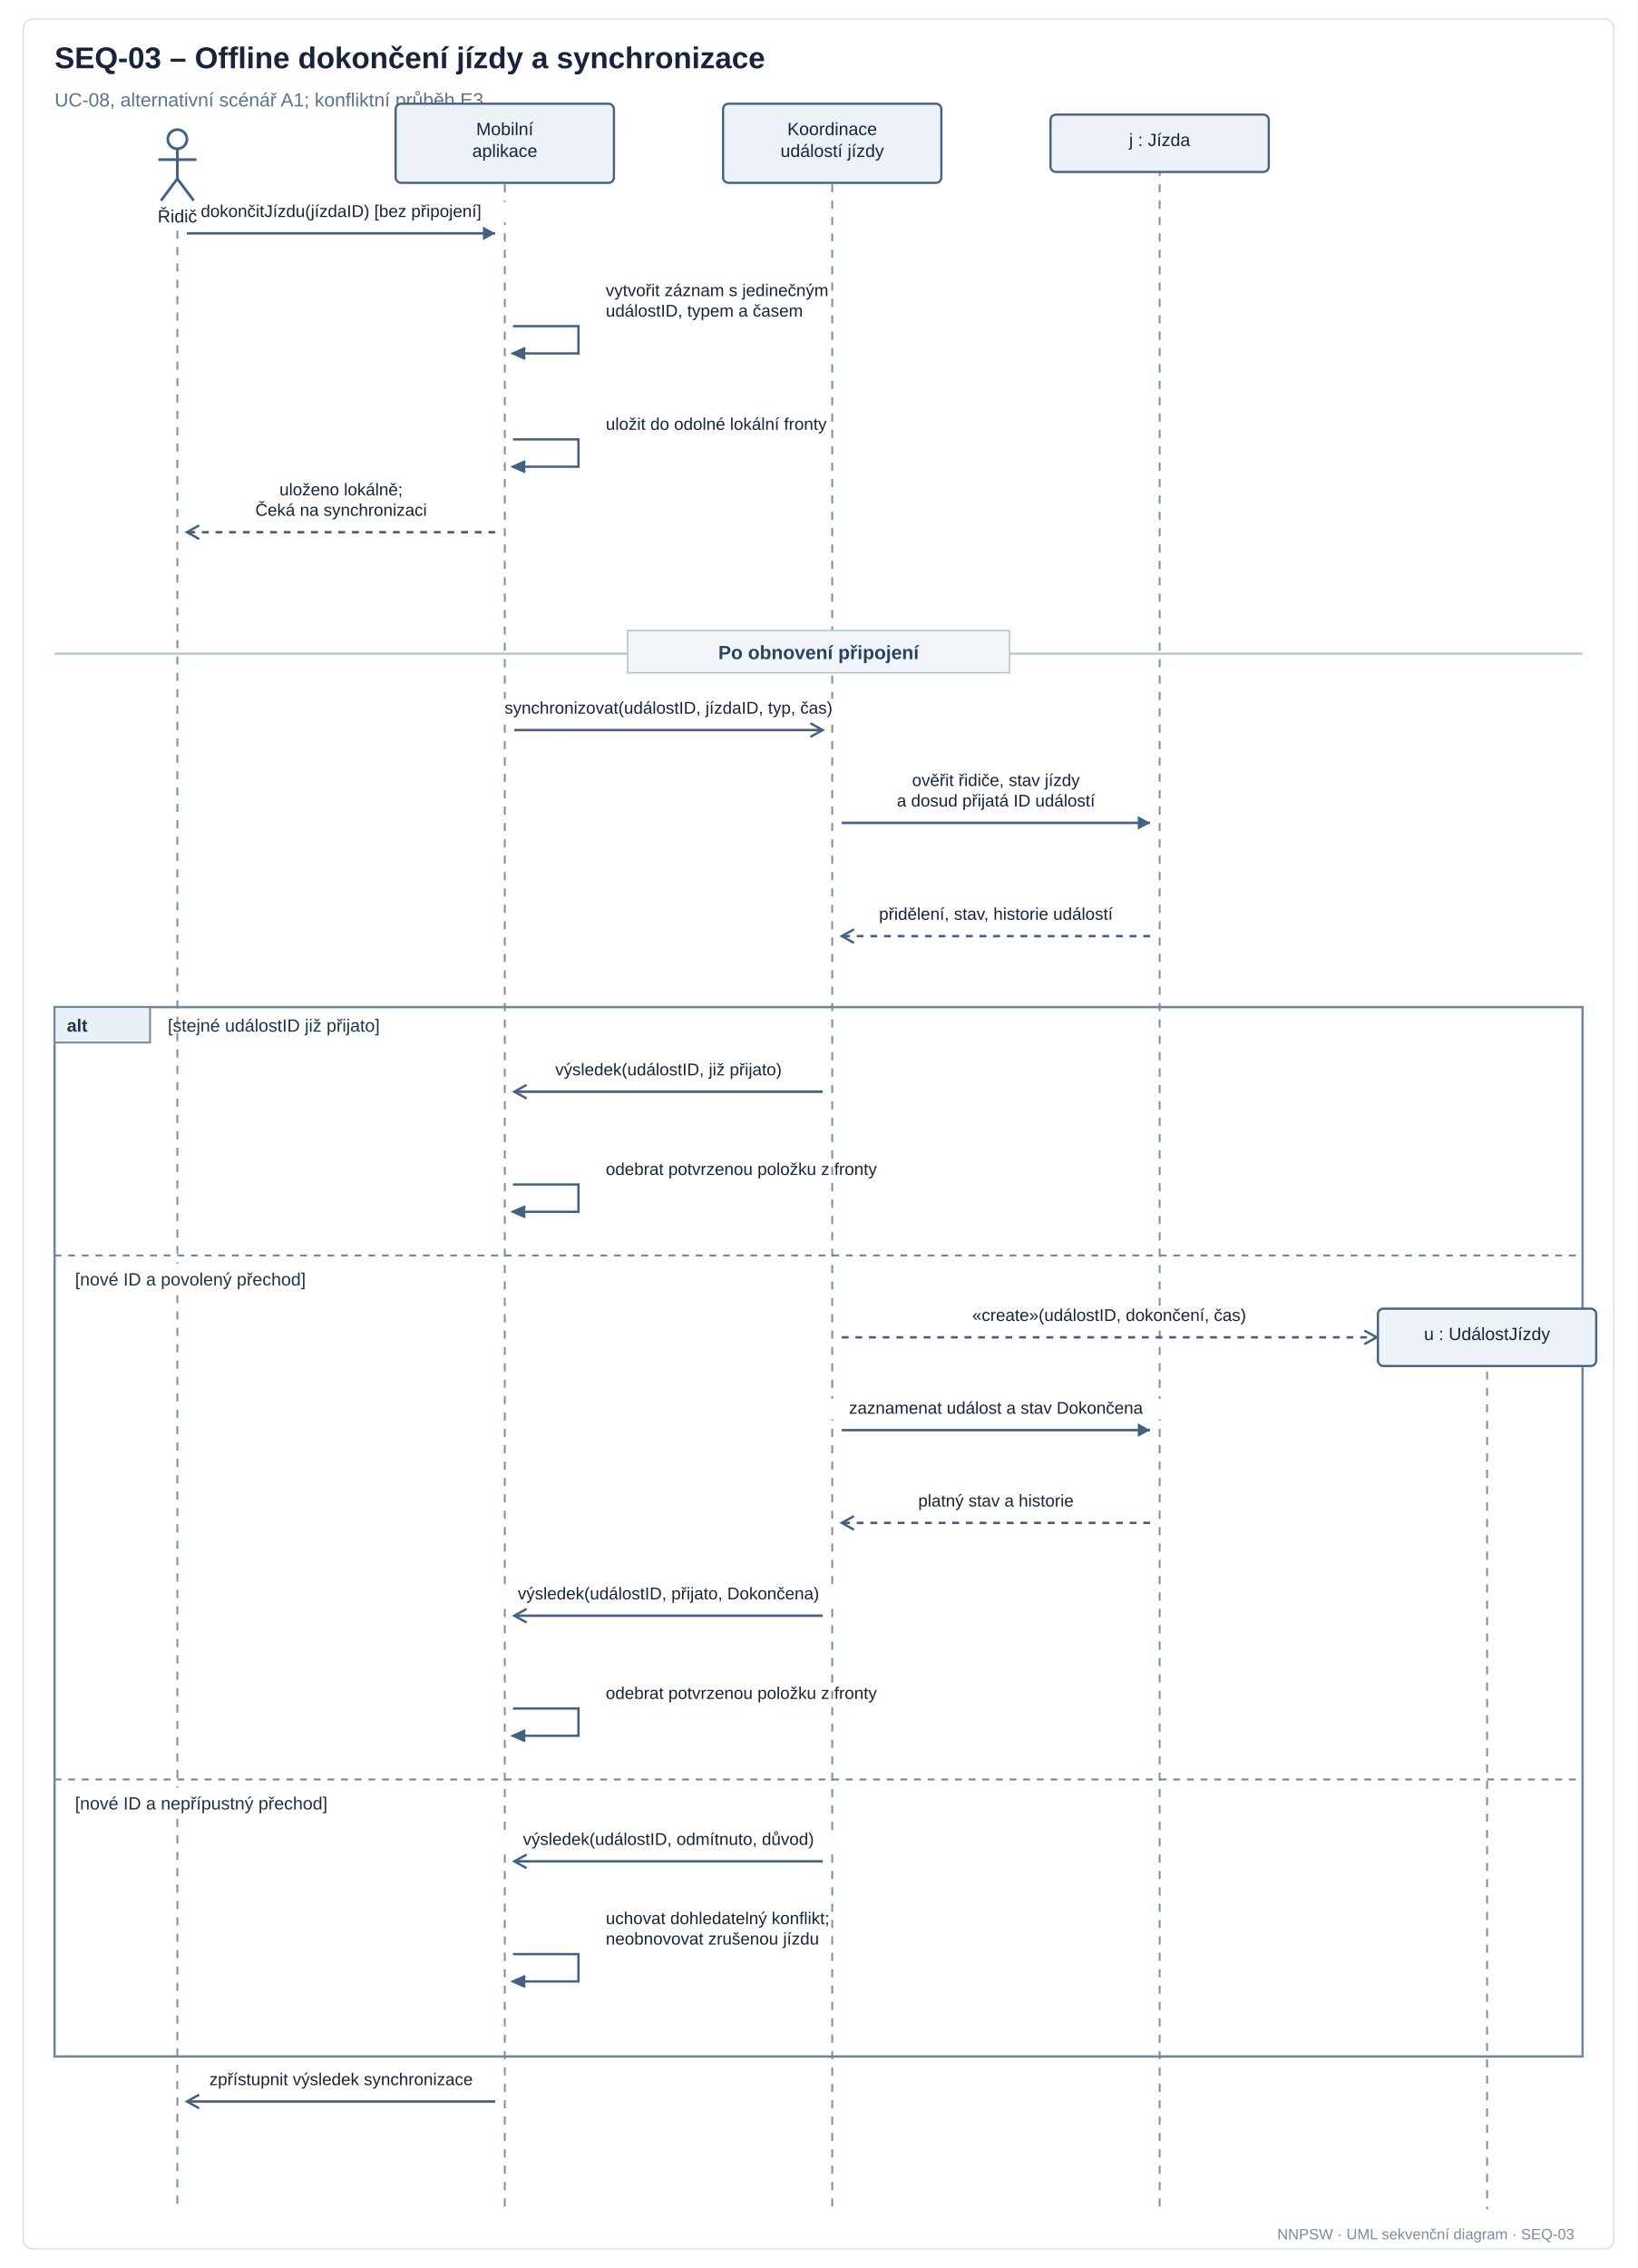
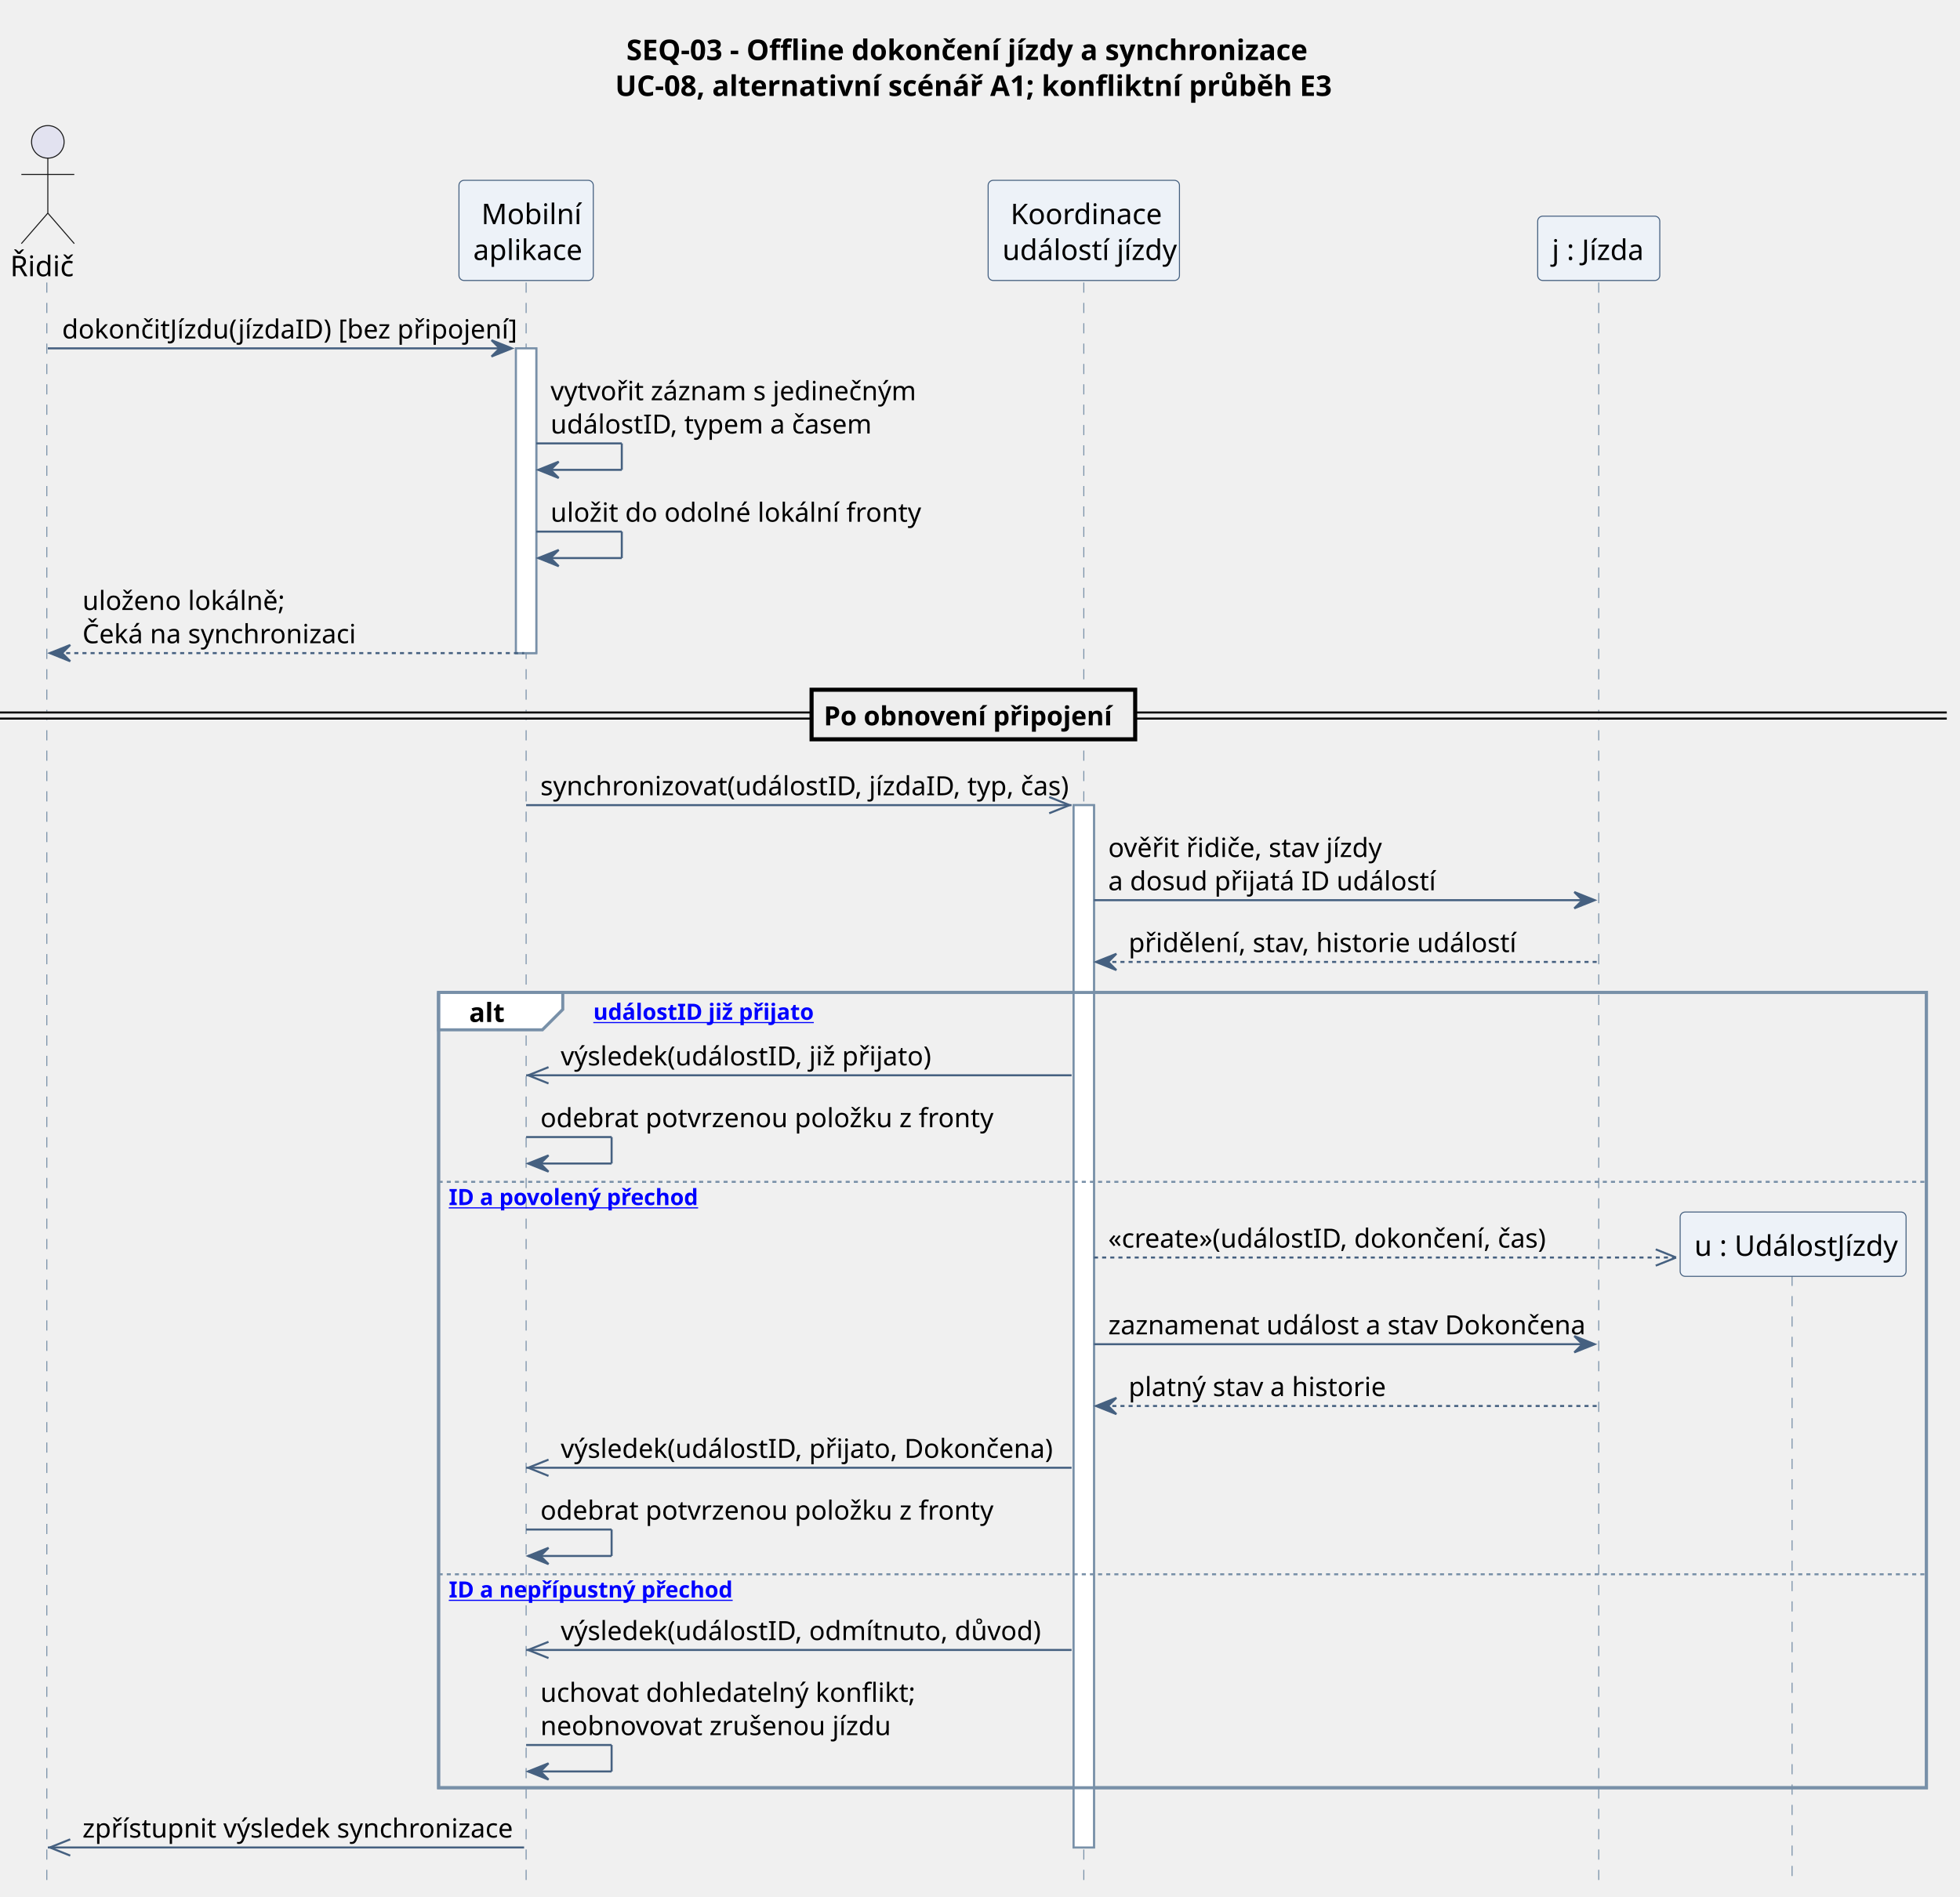
- <svg xmlns="http://www.w3.org/2000/svg" width="1200" height="1662" viewBox="0 0 1200 1662" role="img" aria-label="SEQ-03">
-   <rect width="1200" height="1662" fill="#FFFFFF" />
-   <rect x="17" y="14" width="1166" height="1634" rx="7" fill="none" stroke="#D6E0EA" />
-   <text x="40" y="50" font-size="22" font-weight="700" font-family="Arial, sans-serif" fill="#17243A">SEQ-03 – Offline dokončení jízdy a synchronizace</text>
-   <text x="40" y="78" font-size="14" font-family="Arial, sans-serif" fill="#5D718C">UC-08, alternativní scénář A1; konfliktní průběh E3</text>
-   <line x1="130" y1="157" x2="130" y2="1619" stroke="#7890A8" stroke-width="1.35" stroke-dasharray="6 6" />
-   <line x1="370" y1="123" x2="370" y2="1619" stroke="#7890A8" stroke-width="1.35" stroke-dasharray="6 6" />
-   <line x1="610" y1="123" x2="610" y2="1619" stroke="#7890A8" stroke-width="1.35" stroke-dasharray="6 6" />
-   <line x1="850" y1="123" x2="850" y2="1619" stroke="#7890A8" stroke-width="1.35" stroke-dasharray="6 6" />
-   <line x1="1090" y1="1005" x2="1090" y2="1619" stroke="#7890A8" stroke-width="1.35" stroke-dasharray="6 6" />
-   <rect x="40" y="738" width="1120" height="769" fill="none" stroke="#71859D" stroke-width="1.7" />
-   <rect x="40" y="738" width="70" height="26" fill="#EAF0F7" stroke="#71859D" stroke-width="1.3" />
-   <text x="49" y="756" font-size="13" font-weight="700" fill="#1B344B" font-family="Arial, sans-serif">alt</text>
-   <text x="123" y="756" font-size="13" fill="#1B344B" font-family="Arial, sans-serif">[stejné událostID již přijato]</text>
-   <path d="M 40 920 H 1160" fill="none" stroke="#71859D" stroke-width="1.4" stroke-dasharray="5 5" />
-   <rect x="49" y="926" width="226" height="22" rx="2" fill="#FFFFFF" />
-   <text x="55" y="942" font-size="13" fill="#1B344B" font-family="Arial, sans-serif">[nové ID a povolený přechod]</text>
-   <path d="M 40 1304 H 1160" fill="none" stroke="#71859D" stroke-width="1.4" stroke-dasharray="5 5" />
-   <rect x="49" y="1310" width="247" height="22" rx="2" fill="#FFFFFF" />
-   <text x="55" y="1326" font-size="13" fill="#1B344B" font-family="Arial, sans-serif">[nové ID a nepřípustný přechod]</text>
-   <path d="M 137 171 H 363" fill="none" stroke="#456080" stroke-width="1.8" />
-   <polygon points="363,171 354,166 354,176" fill="#456080" />
-   <rect x="117.6" y="148" width="264.8" height="15" fill="#FFFFFF" opacity=".96" />
-   <text x="250" y="159" text-anchor="middle" font-size="12.5" fill="#17243A" font-family="Arial, sans-serif">dokončitJízdu(jízdaID) [bez připojení]</text>
-   <path d="M 376 239 H 424 V 259 H 376" stroke="#456080" stroke-width="1.7" fill="none" />
-   <path d="M 385 255 L 376 259 L 385 263" stroke="#456080" stroke-width="1.7" fill="#456080" />
-   <text x="444" y="217" font-size="12.5" fill="#17243A" font-family="Arial, sans-serif">vytvořit záznam s jedinečným</text>
-   <text x="444" y="232" font-size="12.5" fill="#17243A" font-family="Arial, sans-serif">událostID, typem a časem</text>
-   <path d="M 376 322 H 424 V 342 H 376" stroke="#456080" stroke-width="1.7" fill="none" />
-   <path d="M 385 338 L 376 342 L 385 346" stroke="#456080" stroke-width="1.7" fill="#456080" />
-   <text x="444" y="315" font-size="12.5" fill="#17243A" font-family="Arial, sans-serif">uložit do odolné lokální fronty</text>
-   <path d="M 363 390 H 137" fill="none" stroke="#456080" stroke-width="1.8" stroke-dasharray="5 5" />
-   <path d="M 146 385 L 137 390 L 146 395" stroke="#456080" stroke-width="1.7" fill="none" />
-   <rect x="190.2" y="352" width="119.6" height="15" fill="#FFFFFF" opacity=".96" />
-   <text x="250" y="363" text-anchor="middle" font-size="12.5" fill="#17243A" font-family="Arial, sans-serif">uloženo lokálně;</text>
-   <rect x="173.7" y="367" width="152.6" height="15" fill="#FFFFFF" opacity=".96" />
-   <text x="250" y="378" text-anchor="middle" font-size="12.5" fill="#17243A" font-family="Arial, sans-serif">Čeká na synchronizaci</text>
-   <path d="M 40 479 H 1160" stroke="#AFC1D1" stroke-width="1.5" />
-   <rect x="460" y="462" width="280" height="31" fill="#F1F5FA" stroke="#AFC1D1" />
-   <text x="600" y="483" text-anchor="middle" font-size="14" font-weight="700" fill="#244461" font-family="Arial, sans-serif">Po obnovení připojení</text>
-   <path d="M 377 535 H 603" fill="none" stroke="#456080" stroke-width="1.8" />
-   <path d="M 594 530 L 603 535 L 594 540" stroke="#456080" stroke-width="1.7" fill="none" />
-   <rect x="337.8" y="512" width="304.4" height="15" fill="#FFFFFF" opacity=".96" />
-   <text x="490" y="523" text-anchor="middle" font-size="12.5" fill="#17243A" font-family="Arial, sans-serif">synchronizovat(událostID, jízdaID, typ, čas)</text>
-   <path d="M 617 603 H 843" fill="none" stroke="#456080" stroke-width="1.8" />
-   <polygon points="843,603 834,598 834,608" fill="#456080" />
-   <rect x="640.5" y="565" width="179" height="15" fill="#FFFFFF" opacity=".96" />
-   <text x="730" y="576" text-anchor="middle" font-size="12.5" fill="#17243A" font-family="Arial, sans-serif">ověřit řidiče, stav jízdy</text>
-   <rect x="633.9" y="580" width="192.2" height="15" fill="#FFFFFF" opacity=".96" />
-   <text x="730" y="591" text-anchor="middle" font-size="12.5" fill="#17243A" font-family="Arial, sans-serif">a dosud přijatá ID událostí</text>
-   <path d="M 843 686 H 617" fill="none" stroke="#456080" stroke-width="1.8" stroke-dasharray="5 5" />
-   <path d="M 626 681 L 617 686 L 626 691" stroke="#456080" stroke-width="1.7" fill="none" />
-   <rect x="610.8" y="663" width="238.4" height="15" fill="#FFFFFF" opacity=".96" />
-   <text x="730" y="674" text-anchor="middle" font-size="12.5" fill="#17243A" font-family="Arial, sans-serif">přidělení, stav, historie událostí</text>
-   <path d="M 603 800 H 377" fill="none" stroke="#456080" stroke-width="1.8" />
-   <path d="M 386 795 L 377 800 L 386 805" stroke="#456080" stroke-width="1.7" fill="none" />
-   <rect x="377.4" y="777" width="225.2" height="15" fill="#FFFFFF" opacity=".96" />
-   <text x="490" y="788" text-anchor="middle" font-size="12.5" fill="#17243A" font-family="Arial, sans-serif">výsledek(událostID, již přijato)</text>
-   <path d="M 376 868 H 424 V 888 H 376" stroke="#456080" stroke-width="1.7" fill="none" />
-   <path d="M 385 884 L 376 888 L 385 892" stroke="#456080" stroke-width="1.7" fill="#456080" />
-   <text x="444" y="861" font-size="12.5" fill="#17243A" font-family="Arial, sans-serif">odebrat potvrzenou položku z fronty</text>
-   <path d="M 617 980 H 1009" fill="none" stroke="#456080" stroke-width="1.8" stroke-dasharray="5 5" />
-   <path d="M 1000 975 L 1009 980 L 1000 985" stroke="#456080" stroke-width="1.7" fill="none" />
-   <rect x="690.5" y="957" width="245" height="15" fill="#FFFFFF" opacity=".96" />
-   <text x="813" y="968" text-anchor="middle" font-size="12.5" fill="#17243A" font-family="Arial, sans-serif">«create»(událostID, dokončení, čas)</text>
-   <path d="M 617 1048 H 843" fill="none" stroke="#456080" stroke-width="1.8" />
-   <polygon points="843,1048 834,1043 834,1053" fill="#456080" />
-   <rect x="607.5" y="1025" width="245" height="15" fill="#FFFFFF" opacity=".96" />
-   <text x="730" y="1036" text-anchor="middle" font-size="12.5" fill="#17243A" font-family="Arial, sans-serif">zaznamenat událost a stav Dokončena</text>
-   <path d="M 843 1116 H 617" fill="none" stroke="#456080" stroke-width="1.8" stroke-dasharray="5 5" />
-   <path d="M 626 1111 L 617 1116 L 626 1121" stroke="#456080" stroke-width="1.7" fill="none" />
-   <rect x="650.4" y="1093" width="159.2" height="15" fill="#FFFFFF" opacity=".96" />
-   <text x="730" y="1104" text-anchor="middle" font-size="12.5" fill="#17243A" font-family="Arial, sans-serif">platný stav a historie</text>
-   <path d="M 603 1184 H 377" fill="none" stroke="#456080" stroke-width="1.8" />
-   <path d="M 386 1179 L 377 1184 L 386 1189" stroke="#456080" stroke-width="1.7" fill="none" />
-   <rect x="354.3" y="1161" width="271.4" height="15" fill="#FFFFFF" opacity=".96" />
-   <text x="490" y="1172" text-anchor="middle" font-size="12.5" fill="#17243A" font-family="Arial, sans-serif">výsledek(událostID, přijato, Dokončena)</text>
-   <path d="M 376 1252 H 424 V 1272 H 376" stroke="#456080" stroke-width="1.7" fill="none" />
-   <path d="M 385 1268 L 376 1272 L 385 1276" stroke="#456080" stroke-width="1.7" fill="#456080" />
-   <text x="444" y="1245" font-size="12.5" fill="#17243A" font-family="Arial, sans-serif">odebrat potvrzenou položku z fronty</text>
-   <path d="M 603 1364 H 377" fill="none" stroke="#456080" stroke-width="1.8" />
-   <path d="M 386 1359 L 377 1364 L 386 1369" stroke="#456080" stroke-width="1.7" fill="none" />
-   <rect x="360.9" y="1341" width="258.2" height="15" fill="#FFFFFF" opacity=".96" />
-   <text x="490" y="1352" text-anchor="middle" font-size="12.5" fill="#17243A" font-family="Arial, sans-serif">výsledek(událostID, odmítnuto, důvod)</text>
-   <path d="M 376 1432 H 424 V 1452 H 376" stroke="#456080" stroke-width="1.7" fill="none" />
-   <path d="M 385 1448 L 376 1452 L 385 1456" stroke="#456080" stroke-width="1.7" fill="#456080" />
-   <text x="444" y="1410" font-size="12.5" fill="#17243A" font-family="Arial, sans-serif">uchovat dohledatelný konflikt;</text>
-   <text x="444" y="1425" font-size="12.5" fill="#17243A" font-family="Arial, sans-serif">neobnovovat zrušenou jízdu</text>
-   <path d="M 363 1540 H 137" fill="none" stroke="#456080" stroke-width="1.8" />
-   <path d="M 146 1535 L 137 1540 L 146 1545" stroke="#456080" stroke-width="1.7" fill="none" />
-   <rect x="130.8" y="1517" width="238.4" height="15" fill="#FFFFFF" opacity=".96" />
-   <text x="250" y="1528" text-anchor="middle" font-size="12.5" fill="#17243A" font-family="Arial, sans-serif">zpřístupnit výsledek synchronizace</text>
-   <circle cx="130" cy="102" r="7" fill="white" stroke="#456080" stroke-width="2" />
-   <path d="M 130 109 v 22 M 116 117 h 28 M 130 131 l -12 16 M 130 131 l 12 16" stroke="#456080" stroke-width="2" fill="none" />
-   <text x="130" y="163" text-anchor="middle" font-size="13" fill="#17243A" font-family="Arial, sans-serif">Řidič</text>
-   <rect x="290" y="76" width="160" height="58" rx="4" fill="#EDF2F8" stroke="#456080" stroke-width="1.6" />
-   <text x="370" y="99" text-anchor="middle" font-size="13" font-weight="500" fill="#17243A" font-family="Arial, sans-serif">Mobilní</text>
-   <text x="370" y="115" text-anchor="middle" font-size="13" font-weight="500" fill="#17243A" font-family="Arial, sans-serif">aplikace</text>
-   <rect x="530" y="76" width="160" height="58" rx="4" fill="#EDF2F8" stroke="#456080" stroke-width="1.6" />
-   <text x="610" y="99" text-anchor="middle" font-size="13" font-weight="500" fill="#17243A" font-family="Arial, sans-serif">Koordinace</text>
-   <text x="610" y="115" text-anchor="middle" font-size="13" font-weight="500" fill="#17243A" font-family="Arial, sans-serif">událostí jízdy</text>
-   <rect x="770" y="84" width="160" height="42" rx="4" fill="#EDF2F8" stroke="#456080" stroke-width="1.6" />
-   <text x="850" y="107" text-anchor="middle" font-size="13" font-weight="500" fill="#17243A" font-family="Arial, sans-serif">j : Jízda</text>
-   <rect x="1010" y="959" width="160" height="42" rx="4" fill="#EDF2F8" stroke="#456080" stroke-width="1.6" />
-   <text x="1090" y="982" text-anchor="middle" font-size="13" font-weight="500" fill="#17243A" font-family="Arial, sans-serif">u : UdálostJízdy</text>
-   <text x="1154" y="1641" text-anchor="end" font-size="11" fill="#7A8BA0" font-family="Arial, sans-serif">NNPSW · UML sekvenční diagram · SEQ-03</text>
+ <svg xmlns="http://www.w3.org/2000/svg" xmlns:xlink="http://www.w3.org/1999/xlink" contentStyleType="text/css" height="932px" preserveAspectRatio="none" style="width:963px;height:932px;background:#FFFFFF;" version="1.1" viewBox="0 0 963 932" width="963px" zoomAndPan="magnify">
+   <defs />
+   <g>
+     <text fill="#000000" font-family="sans-serif" font-size="14" font-weight="bold" lengthAdjust="spacing" textLength="340" x="307.75" y="29.533">SEQ-03 - Offline dokončení jízdy a synchronizace</text>
+     <text fill="#000000" font-family="sans-serif" font-size="14" font-weight="bold" lengthAdjust="spacing" textLength="351" x="302.25" y="47.143">UC-08, alternativní scénář A1; konfliktní průběh E3</text>
+     <rect fill="#FFFFFF" height="149.758" style="stroke:#7890A8;stroke-width:1.0;" width="10" x="253.5" y="171.18" />
+     <rect fill="#FFFFFF" height="512.203" style="stroke:#7890A8;stroke-width:1.0;" width="10" x="527.5" y="395.641" />
+     <rect fill="none" height="390.797" style="stroke:#7890A8;stroke-width:1.5;" width="731" x="215.5" y="487.695" />
+     <line style="stroke:#7890A8;stroke-width:0.5;stroke-dasharray:5.0,5.0;" x1="23" x2="23" y1="138.828" y2="925.844" />
+     <line style="stroke:#7890A8;stroke-width:0.5;stroke-dasharray:5.0,5.0;" x1="258.5" x2="258.5" y1="138.828" y2="925.844" />
+     <line style="stroke:#7890A8;stroke-width:0.5;stroke-dasharray:5.0,5.0;" x1="532.5" x2="532.5" y1="138.828" y2="925.844" />
+     <line style="stroke:#7890A8;stroke-width:0.5;stroke-dasharray:5.0,5.0;" x1="785.5" x2="785.5" y1="138.828" y2="925.844" />
+     <line style="stroke:#7890A8;stroke-width:0.5;stroke-dasharray:5.0,5.0;" x1="880.5" x2="880.5" y1="626.891" y2="925.844" />
+     <text fill="#000000" font-family="sans-serif" font-size="14" lengthAdjust="spacing" textLength="31" x="5" y="135.752">Řidič</text>
+     <ellipse cx="23.5" cy="69.719" fill="#E2E2F0" rx="8" ry="8" style="stroke:#181818;stroke-width:0.5;" />
+     <path d="M23.5,77.719 L23.5,104.719 M10.5,85.719 L36.5,85.719 M23.5,104.719 L10.5,119.719 M23.5,104.719 L36.5,119.719 " fill="none" style="stroke:#181818;stroke-width:0.5;" />
+     <rect fill="#EDF2F8" height="49.219" rx="2.5" ry="2.5" style="stroke:#456080;stroke-width:0.5;" width="66" x="225.5" y="88.609" />
+     <text fill="#000000" font-family="sans-serif" font-size="14" lengthAdjust="spacing" textLength="44" x="236.5" y="110.143">Mobilní</text>
+     <text fill="#000000" font-family="sans-serif" font-size="14" lengthAdjust="spacing" textLength="52" x="232.5" y="127.752">aplikace</text>
+     <rect fill="#EDF2F8" height="49.219" rx="2.5" ry="2.5" style="stroke:#456080;stroke-width:0.5;" width="94" x="485.5" y="88.609" />
+     <text fill="#000000" font-family="sans-serif" font-size="14" lengthAdjust="spacing" textLength="72" x="496.5" y="110.143">Koordinace</text>
+     <text fill="#000000" font-family="sans-serif" font-size="14" lengthAdjust="spacing" textLength="80" x="492.5" y="127.752">událostí jízdy</text>
+     <rect fill="#EDF2F8" height="31.609" rx="2.5" ry="2.5" style="stroke:#456080;stroke-width:0.5;" width="60" x="755.5" y="106.219" />
+     <text fill="#000000" font-family="sans-serif" font-size="14" lengthAdjust="spacing" textLength="46" x="762.5" y="127.752">j : Jízda</text>
+     <rect fill="#FFFFFF" height="149.758" style="stroke:#7890A8;stroke-width:1.0;" width="10" x="253.5" y="171.18" />
+     <rect fill="#FFFFFF" height="512.203" style="stroke:#7890A8;stroke-width:1.0;" width="10" x="527.5" y="395.641" />
+     <polygon fill="#456080" points="241.5,167.18,251.5,171.18,241.5,175.18,245.5,171.18" style="stroke:#456080;stroke-width:1.0;" />
+     <line style="stroke:#456080;stroke-width:1.0;" x1="23.5" x2="247.5" y1="171.18" y2="171.18" />
+     <text fill="#000000" font-family="sans-serif" font-size="13" lengthAdjust="spacing" textLength="211" x="30.5" y="166.323">dokončitJízdu(jízdaID) [bez připojení]</text>
+     <line style="stroke:#456080;stroke-width:1.0;" x1="263.5" x2="305.5" y1="217.883" y2="217.883" />
+     <line style="stroke:#456080;stroke-width:1.0;" x1="305.5" x2="305.5" y1="217.883" y2="230.883" />
+     <line style="stroke:#456080;stroke-width:1.0;" x1="264.5" x2="305.5" y1="230.883" y2="230.883" />
+     <polygon fill="#456080" points="274.5,226.883,264.5,230.883,274.5,234.883,270.5,230.883" style="stroke:#456080;stroke-width:1.0;" />
+     <text fill="#000000" font-family="sans-serif" font-size="13" lengthAdjust="spacing" textLength="170" x="270.5" y="196.675">vytvořit záznam s jedinečným</text>
+     <text fill="#000000" font-family="sans-serif" font-size="13" lengthAdjust="spacing" textLength="152" x="270.5" y="213.026">událostID, typem a časem</text>
+     <line style="stroke:#456080;stroke-width:1.0;" x1="263.5" x2="305.5" y1="261.234" y2="261.234" />
+     <line style="stroke:#456080;stroke-width:1.0;" x1="305.5" x2="305.5" y1="261.234" y2="274.234" />
+     <line style="stroke:#456080;stroke-width:1.0;" x1="264.5" x2="305.5" y1="274.234" y2="274.234" />
+     <polygon fill="#456080" points="274.5,270.234,264.5,274.234,274.5,278.234,270.5,274.234" style="stroke:#456080;stroke-width:1.0;" />
+     <text fill="#000000" font-family="sans-serif" font-size="13" lengthAdjust="spacing" textLength="168" x="270.5" y="256.378">uložit do odolné lokální fronty</text>
+     <polygon fill="#456080" points="34.5,316.938,24.5,320.938,34.5,324.938,30.5,320.938" style="stroke:#456080;stroke-width:1.0;" />
+     <line style="stroke:#456080;stroke-width:1.0;stroke-dasharray:2.0,2.0;" x1="28.5" x2="257.5" y1="320.938" y2="320.938" />
+     <text fill="#000000" font-family="sans-serif" font-size="13" lengthAdjust="spacing" textLength="94" x="40.5" y="299.729">uloženo lokálně;</text>
+     <text fill="#000000" font-family="sans-serif" font-size="13" lengthAdjust="spacing" textLength="132" x="40.5" y="316.081">Čeká na synchronizaci</text>
+     <rect fill="#EEEEEE" height="3" style="stroke:#EEEEEE;stroke-width:1.0;" width="956.5" x="0" y="350.113" />
+     <line style="stroke:#000000;stroke-width:1.0;" x1="0" x2="956.5" y1="350.113" y2="350.113" />
+     <line style="stroke:#000000;stroke-width:1.0;" x1="0" x2="956.5" y1="353.113" y2="353.113" />
+     <rect fill="#EEEEEE" height="24.352" style="stroke:#000000;stroke-width:2.0;" width="159" x="398.75" y="338.938" />
+     <text fill="#000000" font-family="sans-serif" font-size="13" font-weight="bold" lengthAdjust="spacing" textLength="141" x="404.75" y="356.433">Po obnovení připojení</text>
+     <line style="stroke:#456080;stroke-width:1.0;" x1="525.5" x2="515.5" y1="395.641" y2="391.641" />
+     <line style="stroke:#456080;stroke-width:1.0;" x1="525.5" x2="515.5" y1="395.641" y2="399.641" />
+     <line style="stroke:#456080;stroke-width:1.0;" x1="258.5" x2="526.5" y1="395.641" y2="395.641" />
+     <text fill="#000000" font-family="sans-serif" font-size="13" lengthAdjust="spacing" textLength="250" x="265.5" y="390.784">synchronizovat(událostID, jízdaID, typ, čas)</text>
+     <polygon fill="#456080" points="773.5,438.344,783.5,442.344,773.5,446.344,777.5,442.344" style="stroke:#456080;stroke-width:1.0;" />
+     <line style="stroke:#456080;stroke-width:1.0;" x1="537.5" x2="779.5" y1="442.344" y2="442.344" />
+     <text fill="#000000" font-family="sans-serif" font-size="13" lengthAdjust="spacing" textLength="127" x="544.5" y="421.136">ověřit řidiče, stav jízdy</text>
+     <text fill="#000000" font-family="sans-serif" font-size="13" lengthAdjust="spacing" textLength="150" x="544.5" y="437.487">a dosud přijatá ID událostí</text>
+     <polygon fill="#456080" points="548.5,468.695,538.5,472.695,548.5,476.695,544.5,472.695" style="stroke:#456080;stroke-width:1.0;" />
+     <line style="stroke:#456080;stroke-width:1.0;stroke-dasharray:2.0,2.0;" x1="542.5" x2="784.5" y1="472.695" y2="472.695" />
+     <text fill="#000000" font-family="sans-serif" font-size="13" lengthAdjust="spacing" textLength="178" x="554.5" y="467.839">přidělení, stav, historie událostí</text>
+     <path d="M215.5,487.695 L276.5,487.695 L276.5,496.047 L266.5,506.047 L215.5,506.047 L215.5,487.695 " fill="#FFFFFF" style="stroke:#7890A8;stroke-width:1.5;" />
+     <rect fill="none" height="390.797" style="stroke:#7890A8;stroke-width:1.5;" width="731" x="215.5" y="487.695" />
+     <text fill="#000000" font-family="sans-serif" font-size="13" font-weight="bold" lengthAdjust="spacing" textLength="16" x="230.5" y="502.19">alt</text>
+     <a href="stejné" target="_top" title="stejné" xlink:actuate="onRequest" xlink:href="stejné" xlink:show="new" xlink:title="stejné" xlink:type="simple">
+       <text fill="#0000FF" font-family="sans-serif" font-size="11" font-weight="bold" lengthAdjust="spacing" text-decoration="underline" textLength="104" x="291.5" y="501.114">událostID již přijato</text>
+     </a>
+     <line style="stroke:#456080;stroke-width:1.0;" x1="259.5" x2="269.5" y1="528.398" y2="524.398" />
+     <line style="stroke:#456080;stroke-width:1.0;" x1="259.5" x2="269.5" y1="528.398" y2="532.398" />
+     <line style="stroke:#456080;stroke-width:1.0;" x1="258.5" x2="526.5" y1="528.398" y2="528.398" />
+     <text fill="#000000" font-family="sans-serif" font-size="13" lengthAdjust="spacing" textLength="172" x="275.5" y="523.542">výsledek(událostID, již přijato)</text>
+     <line style="stroke:#456080;stroke-width:1.0;" x1="258.5" x2="300.5" y1="558.75" y2="558.75" />
+     <line style="stroke:#456080;stroke-width:1.0;" x1="300.5" x2="300.5" y1="558.75" y2="571.75" />
+     <line style="stroke:#456080;stroke-width:1.0;" x1="259.5" x2="300.5" y1="571.75" y2="571.75" />
+     <polygon fill="#456080" points="269.5,567.75,259.5,571.75,269.5,575.75,265.5,571.75" style="stroke:#456080;stroke-width:1.0;" />
+     <text fill="#000000" font-family="sans-serif" font-size="13" lengthAdjust="spacing" textLength="205" x="265.5" y="553.894">odebrat potvrzenou položku z fronty</text>
+     <line style="stroke:#7890A8;stroke-width:1.0;stroke-dasharray:2.0,2.0;" x1="215.5" x2="946.5" y1="580.75" y2="580.75" />
+     <a href="nové" target="_top" title="nové" xlink:actuate="onRequest" xlink:href="nové" xlink:show="new" xlink:title="nové" xlink:type="simple">
+       <text fill="#0000FF" font-family="sans-serif" font-size="11" font-weight="bold" lengthAdjust="spacing" text-decoration="underline" textLength="121" x="220.5" y="592.169">ID a povolený přechod</text>
+     </a>
+     <line style="stroke:#456080;stroke-width:1.0;" x1="823.5" x2="813.5" y1="617.938" y2="613.938" />
+     <line style="stroke:#456080;stroke-width:1.0;" x1="823.5" x2="813.5" y1="617.938" y2="621.938" />
+     <line style="stroke:#456080;stroke-width:1.0;stroke-dasharray:2.0,2.0;" x1="537.5" x2="824.5" y1="617.938" y2="617.938" />
+     <text fill="#000000" font-family="sans-serif" font-size="13" lengthAdjust="spacing" textLength="208" x="544.5" y="613.081">«create»(událostID, dokončení, čas)</text>
+     <rect fill="#EDF2F8" height="31.609" rx="2.5" ry="2.5" style="stroke:#456080;stroke-width:0.5;" width="111" x="825.5" y="595.586" />
+     <text fill="#000000" font-family="sans-serif" font-size="14" lengthAdjust="spacing" textLength="97" x="832.5" y="617.119">u : UdálostJízdy</text>
+     <polygon fill="#456080" points="773.5,656.547,783.5,660.547,773.5,664.547,777.5,660.547" style="stroke:#456080;stroke-width:1.0;" />
+     <line style="stroke:#456080;stroke-width:1.0;" x1="537.5" x2="779.5" y1="660.547" y2="660.547" />
+     <text fill="#000000" font-family="sans-serif" font-size="13" lengthAdjust="spacing" textLength="224" x="544.5" y="655.69">zaznamenat událost a stav Dokončena</text>
+     <polygon fill="#456080" points="548.5,686.898,538.5,690.898,548.5,694.898,544.5,690.898" style="stroke:#456080;stroke-width:1.0;" />
+     <line style="stroke:#456080;stroke-width:1.0;stroke-dasharray:2.0,2.0;" x1="542.5" x2="784.5" y1="690.898" y2="690.898" />
+     <text fill="#000000" font-family="sans-serif" font-size="13" lengthAdjust="spacing" textLength="119" x="554.5" y="686.042">platný stav a historie</text>
+     <line style="stroke:#456080;stroke-width:1.0;" x1="259.5" x2="269.5" y1="721.25" y2="717.25" />
+     <line style="stroke:#456080;stroke-width:1.0;" x1="259.5" x2="269.5" y1="721.25" y2="725.25" />
+     <line style="stroke:#456080;stroke-width:1.0;" x1="258.5" x2="526.5" y1="721.25" y2="721.25" />
+     <text fill="#000000" font-family="sans-serif" font-size="13" lengthAdjust="spacing" textLength="228" x="275.5" y="716.394">výsledek(událostID, přijato, Dokončena)</text>
+     <line style="stroke:#456080;stroke-width:1.0;" x1="258.5" x2="300.5" y1="751.602" y2="751.602" />
+     <line style="stroke:#456080;stroke-width:1.0;" x1="300.5" x2="300.5" y1="751.602" y2="764.602" />
+     <line style="stroke:#456080;stroke-width:1.0;" x1="259.5" x2="300.5" y1="764.602" y2="764.602" />
+     <polygon fill="#456080" points="269.5,760.602,259.5,764.602,269.5,768.602,265.5,764.602" style="stroke:#456080;stroke-width:1.0;" />
+     <text fill="#000000" font-family="sans-serif" font-size="13" lengthAdjust="spacing" textLength="205" x="265.5" y="746.745">odebrat potvrzenou položku z fronty</text>
+     <line style="stroke:#7890A8;stroke-width:1.0;stroke-dasharray:2.0,2.0;" x1="215.5" x2="946.5" y1="773.602" y2="773.602" />
+     <a href="nové" target="_top" title="nové" xlink:actuate="onRequest" xlink:href="nové" xlink:show="new" xlink:title="nové" xlink:type="simple">
+       <text fill="#0000FF" font-family="sans-serif" font-size="11" font-weight="bold" lengthAdjust="spacing" text-decoration="underline" textLength="138" x="220.5" y="785.02">ID a nepřípustný přechod</text>
+     </a>
+     <line style="stroke:#456080;stroke-width:1.0;" x1="259.5" x2="269.5" y1="810.789" y2="806.789" />
+     <line style="stroke:#456080;stroke-width:1.0;" x1="259.5" x2="269.5" y1="810.789" y2="814.789" />
+     <line style="stroke:#456080;stroke-width:1.0;" x1="258.5" x2="526.5" y1="810.789" y2="810.789" />
+     <text fill="#000000" font-family="sans-serif" font-size="13" lengthAdjust="spacing" textLength="218" x="275.5" y="805.933">výsledek(událostID, odmítnuto, důvod)</text>
+     <line style="stroke:#456080;stroke-width:1.0;" x1="258.5" x2="300.5" y1="857.492" y2="857.492" />
+     <line style="stroke:#456080;stroke-width:1.0;" x1="300.5" x2="300.5" y1="857.492" y2="870.492" />
+     <line style="stroke:#456080;stroke-width:1.0;" x1="259.5" x2="300.5" y1="870.492" y2="870.492" />
+     <polygon fill="#456080" points="269.5,866.492,259.5,870.492,269.5,874.492,265.5,870.492" style="stroke:#456080;stroke-width:1.0;" />
+     <text fill="#000000" font-family="sans-serif" font-size="13" lengthAdjust="spacing" textLength="170" x="265.5" y="836.284">uchovat dohledatelný konflikt;</text>
+     <text fill="#000000" font-family="sans-serif" font-size="13" lengthAdjust="spacing" textLength="158" x="265.5" y="852.636">neobnovovat zrušenou jízdu</text>
+     <line style="stroke:#456080;stroke-width:1.0;" x1="24.5" x2="34.5" y1="907.844" y2="903.844" />
+     <line style="stroke:#456080;stroke-width:1.0;" x1="24.5" x2="34.5" y1="907.844" y2="911.844" />
+     <line style="stroke:#456080;stroke-width:1.0;" x1="23.5" x2="257.5" y1="907.844" y2="907.844" />
+     <text fill="#000000" font-family="sans-serif" font-size="13" lengthAdjust="spacing" textLength="202" x="40.5" y="902.987">zpřístupnit výsledek synchronizace</text>
+   </g>
</svg>
